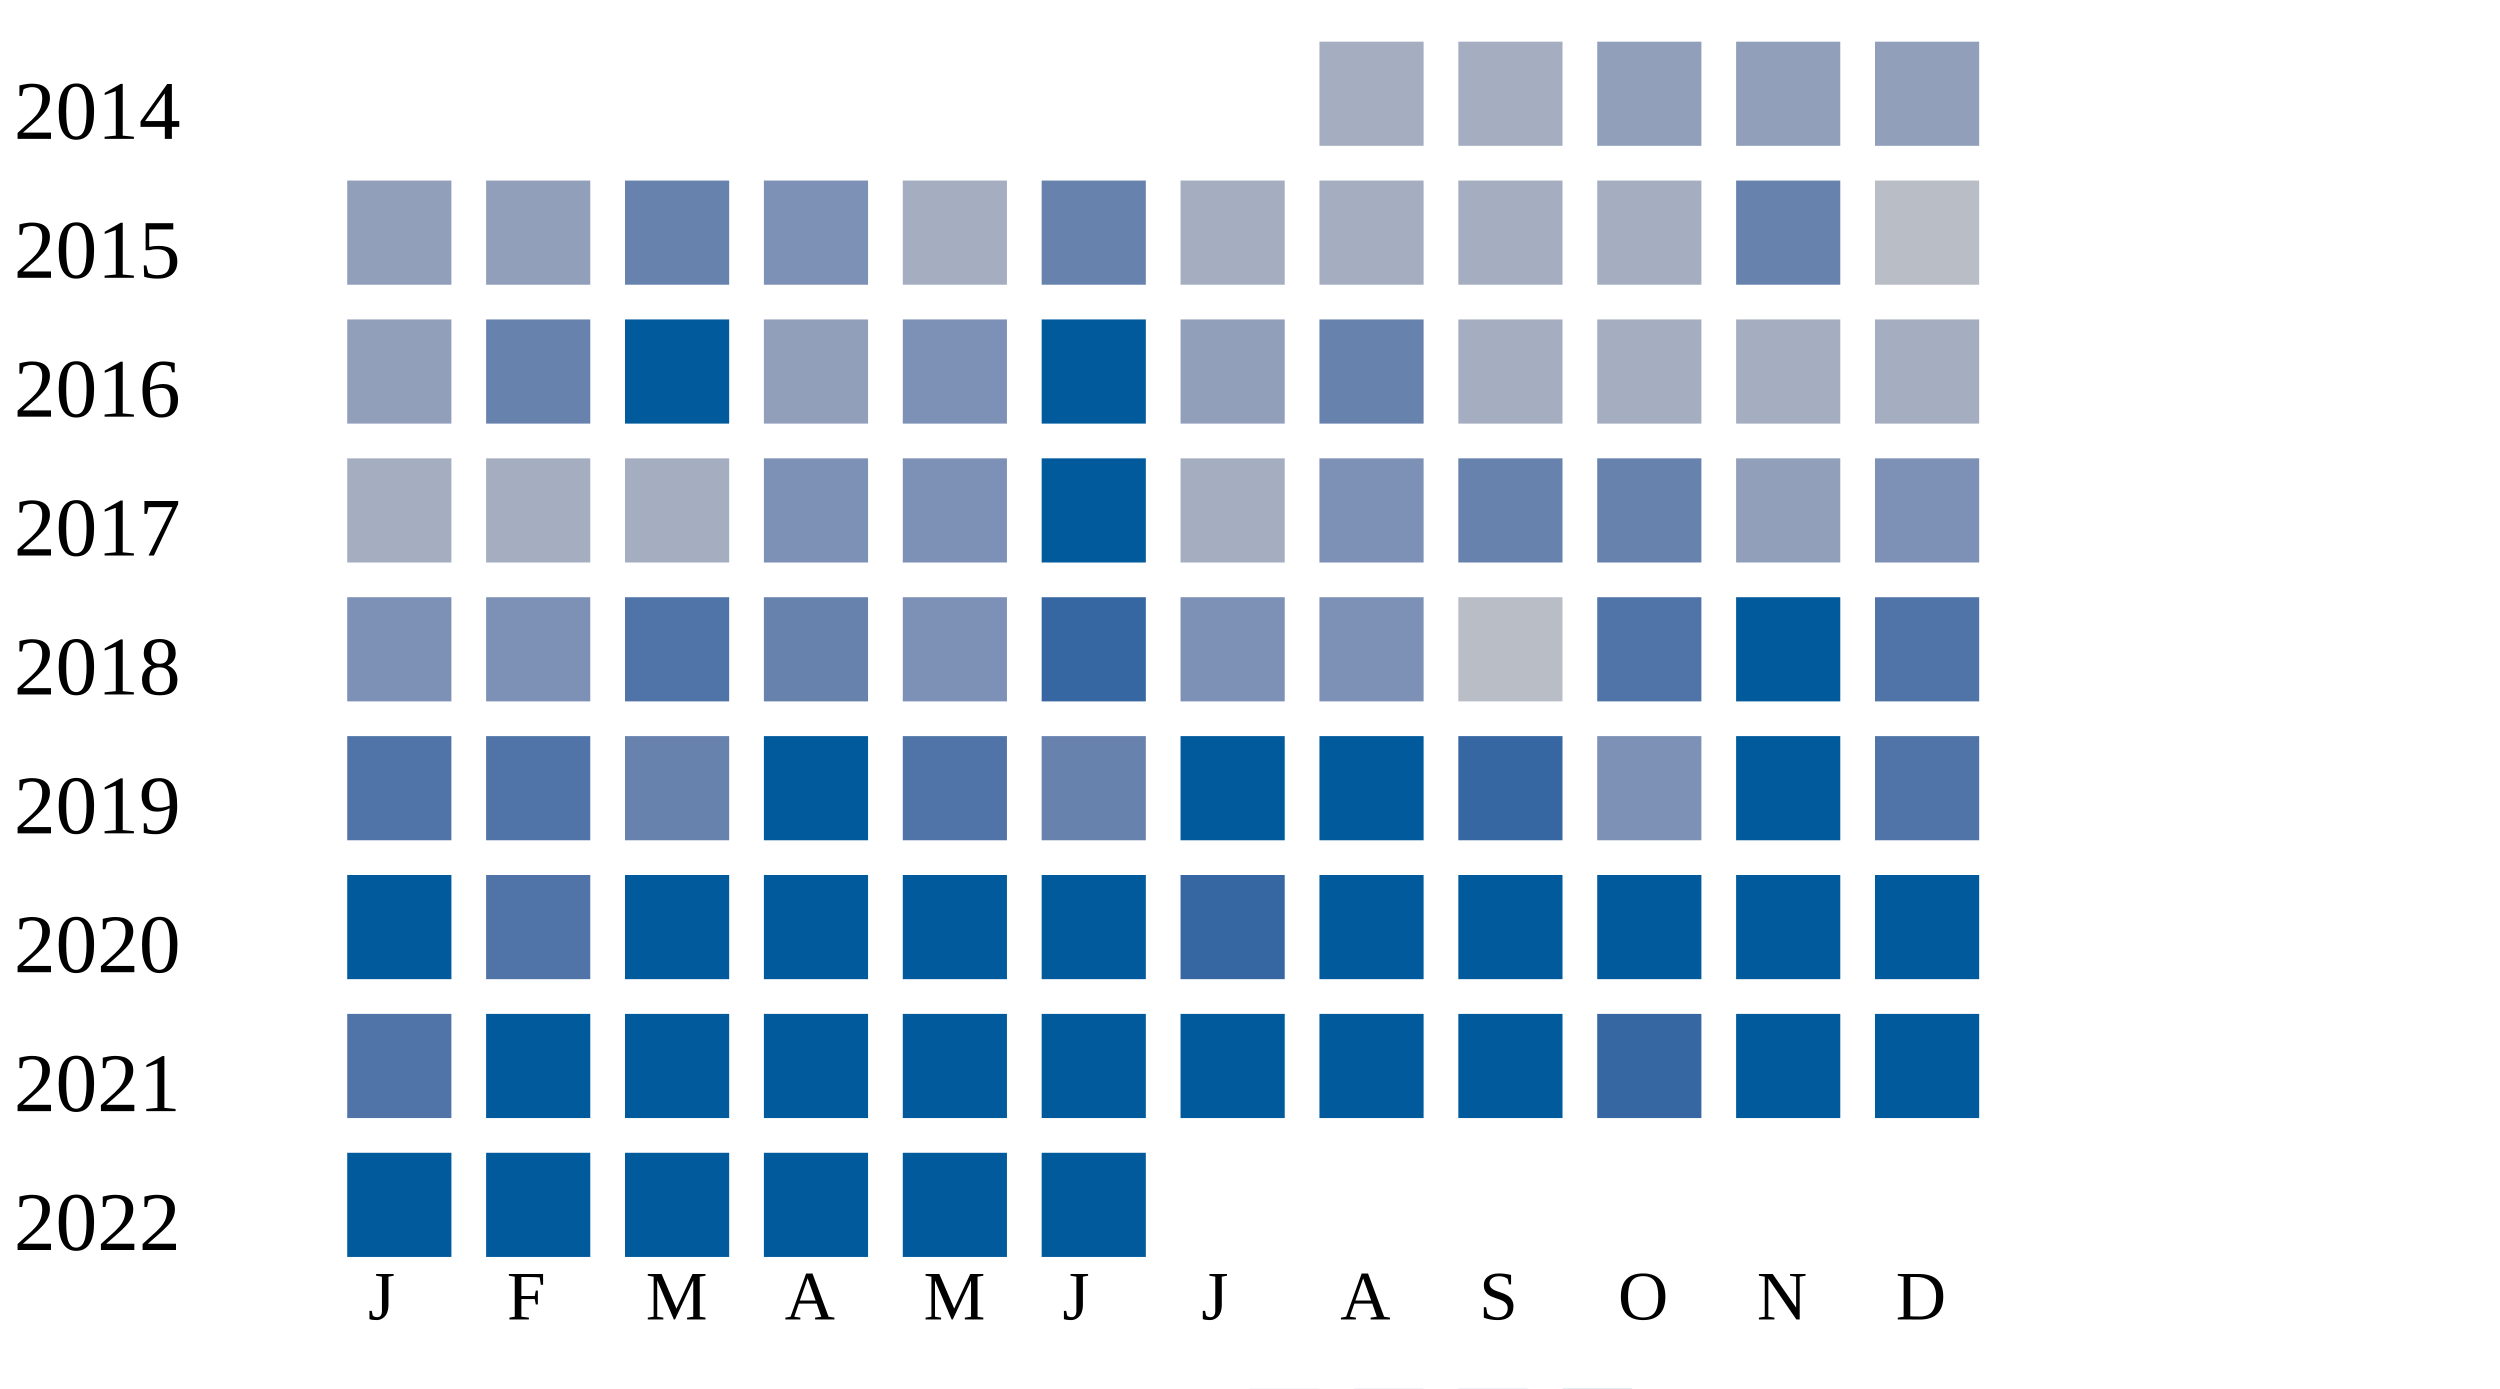
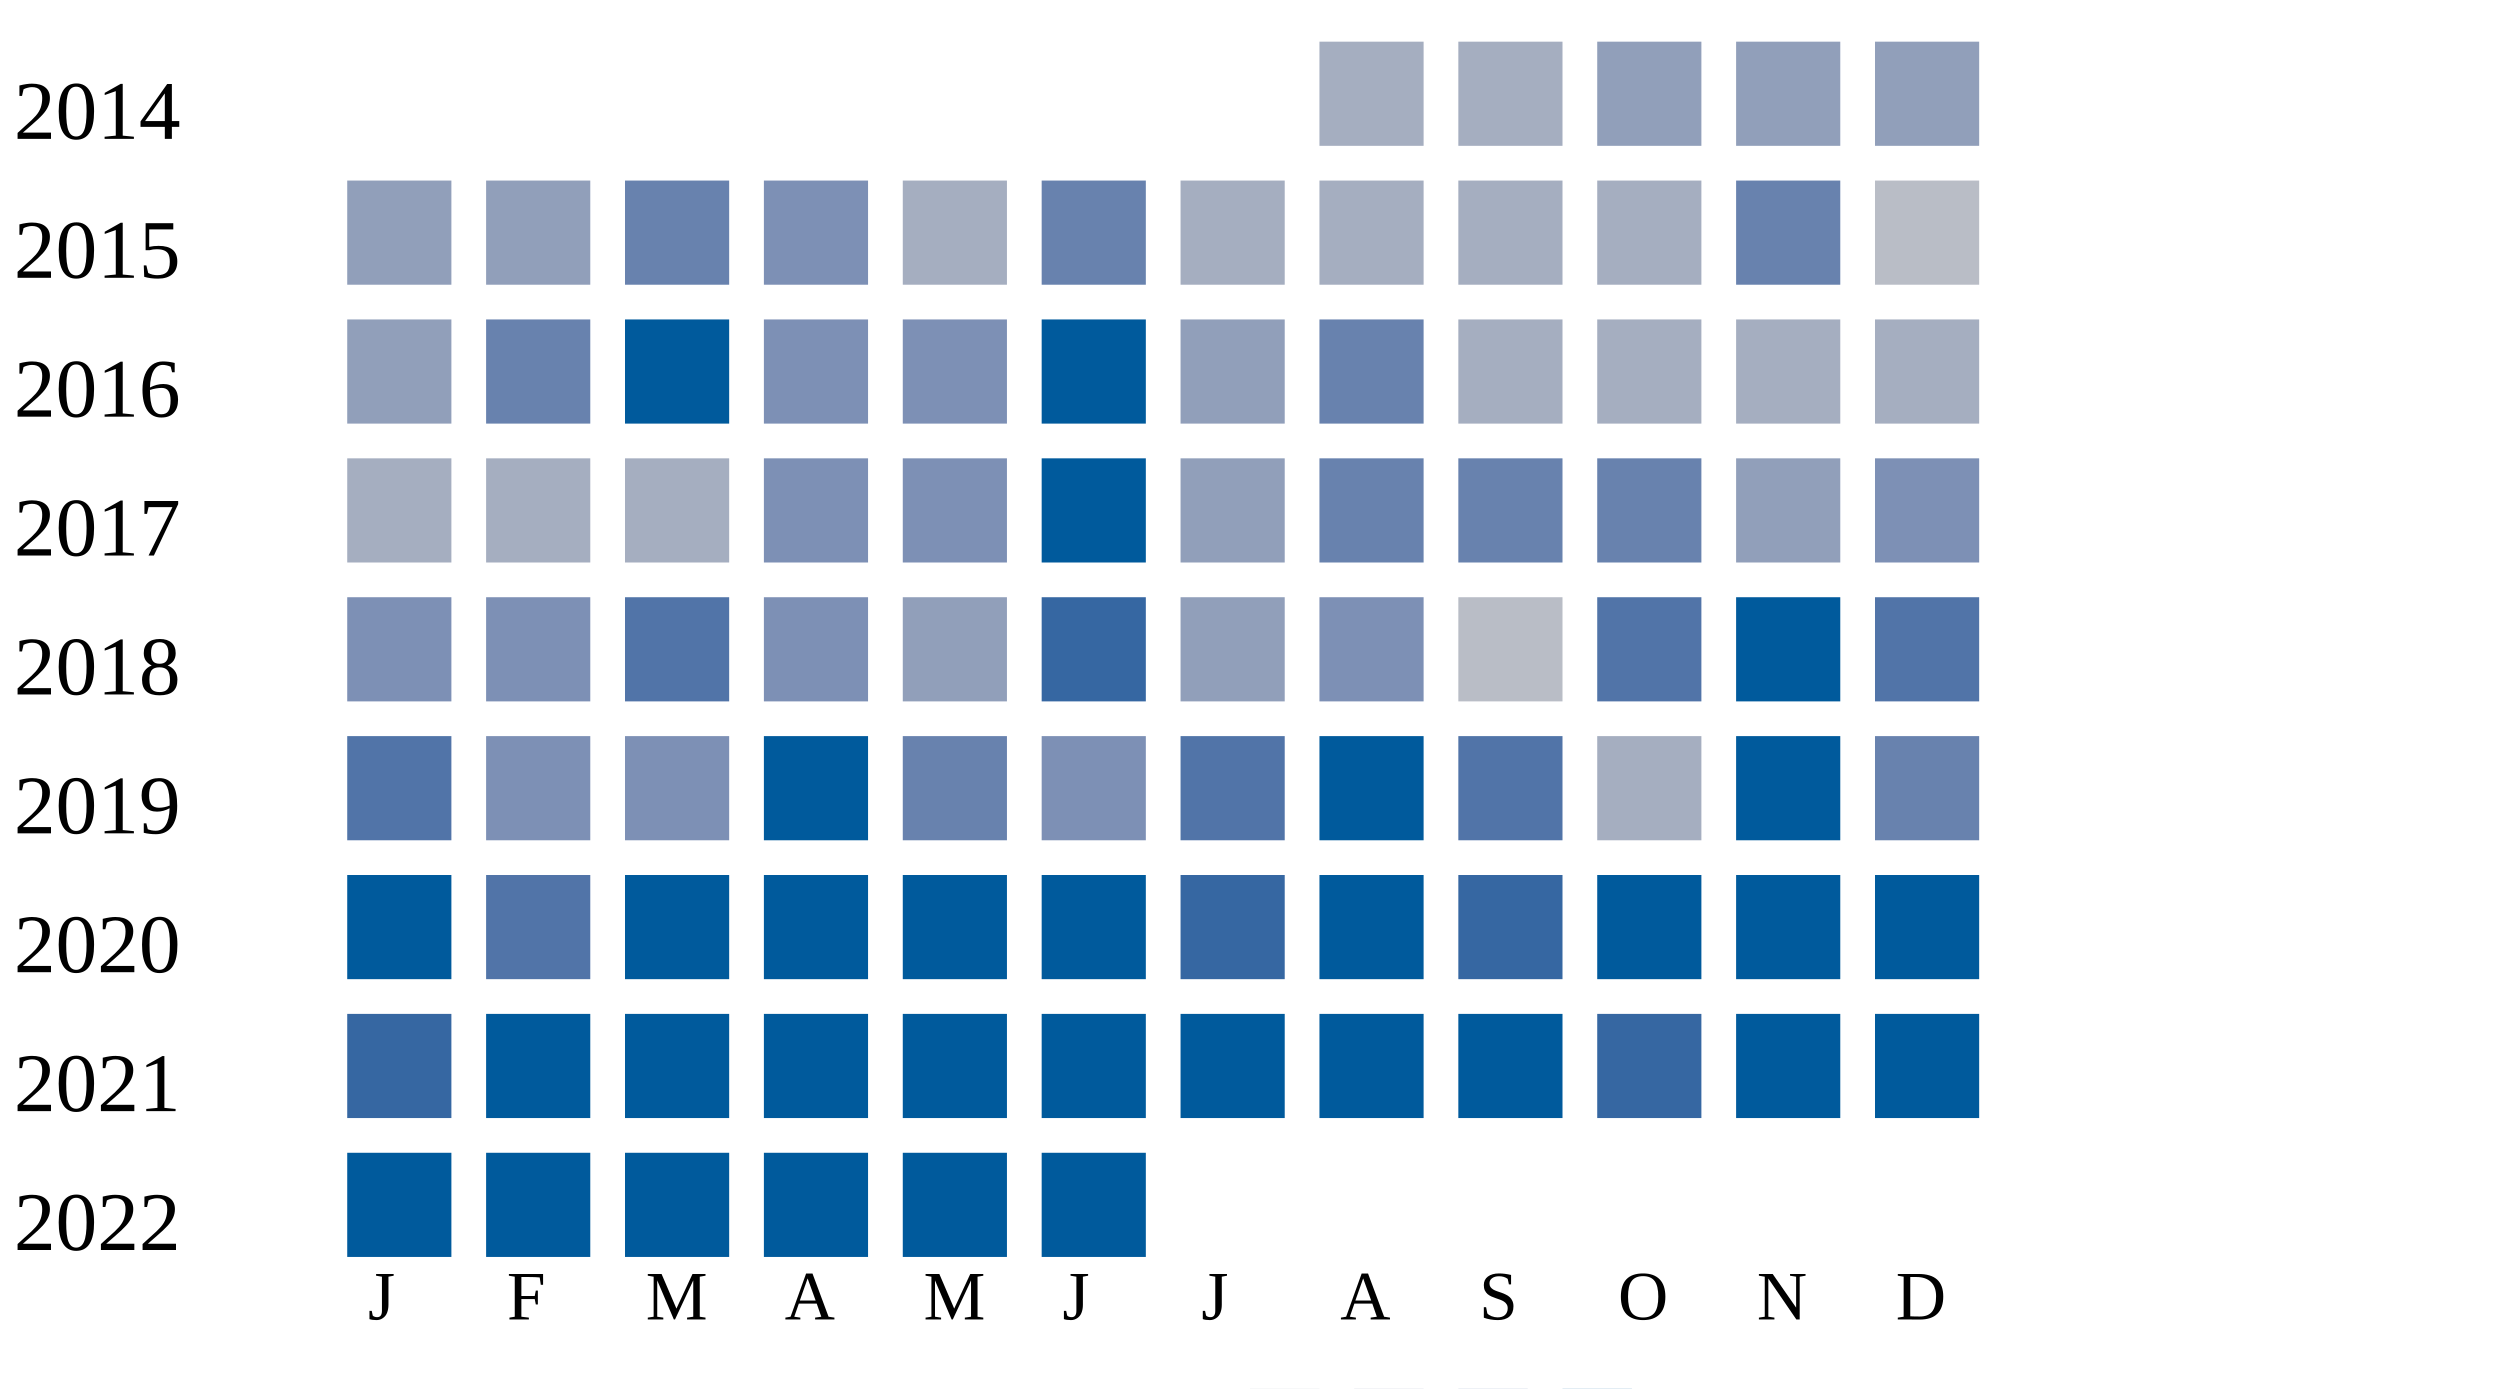
<svg xmlns="http://www.w3.org/2000/svg" width="360" height="200">
  <g transform="translate(0 0)">
    <text x="2" y="20">2014</text>
    <rect x="190" y="6" width="15" height="15" fill="#a5aec0" />
    <rect x="210" y="6" width="15" height="15" fill="#a5aec0" />
    <rect x="230" y="6" width="15" height="15" fill="#919fba" />
    <rect x="250" y="6" width="15" height="15" fill="#919fba" />
    <rect x="270" y="6" width="15" height="15" fill="#919fba" />
  </g>
  <g transform="translate(0 20)">
    <text x="2" y="20">2015</text>
    <rect x="50" y="6" width="15" height="15" fill="#919fba" />
    <rect x="70" y="6" width="15" height="15" fill="#919fba" />
    <rect x="90" y="6" width="15" height="15" fill="#6882ae" />
    <rect x="110" y="6" width="15" height="15" fill="#7d90b5" />
    <rect x="130" y="6" width="15" height="15" fill="#a5aec0" />
    <rect x="150" y="6" width="15" height="15" fill="#6882ae" />
    <rect x="170" y="6" width="15" height="15" fill="#a5aec0" />
    <rect x="190" y="6" width="15" height="15" fill="#a5aec0" />
    <rect x="210" y="6" width="15" height="15" fill="#a5aec0" />
    <rect x="230" y="6" width="15" height="15" fill="#a5aec0" />
    <rect x="250" y="6" width="15" height="15" fill="#6882ae" />
    <rect x="270" y="6" width="15" height="15" fill="#b9bdc6" />
  </g>
  <g transform="translate(0 40)">
    <text x="2" y="20">2016</text>
    <rect x="50" y="6" width="15" height="15" fill="#919fba" />
    <rect x="70" y="6" width="15" height="15" fill="#6882ae" />
    <rect x="90" y="6" width="15" height="15" fill="#005a9c" />
-     <rect x="110" y="6" width="15" height="15" fill="#919fba" />
+     <rect x="110" y="6" width="15" height="15" fill="#7d90b5" />
    <rect x="130" y="6" width="15" height="15" fill="#7d90b5" />
    <rect x="150" y="6" width="15" height="15" fill="#005a9c" />
    <rect x="170" y="6" width="15" height="15" fill="#919fba" />
    <rect x="190" y="6" width="15" height="15" fill="#6882ae" />
    <rect x="210" y="6" width="15" height="15" fill="#a5aec0" />
    <rect x="230" y="6" width="15" height="15" fill="#a5aec0" />
    <rect x="250" y="6" width="15" height="15" fill="#a5aec0" />
    <rect x="270" y="6" width="15" height="15" fill="#a5aec0" />
  </g>
  <g transform="translate(0 60)">
    <text x="2" y="20">2017</text>
    <rect x="50" y="6" width="15" height="15" fill="#a5aec0" />
    <rect x="70" y="6" width="15" height="15" fill="#a5aec0" />
    <rect x="90" y="6" width="15" height="15" fill="#a5aec0" />
    <rect x="110" y="6" width="15" height="15" fill="#7d90b5" />
    <rect x="130" y="6" width="15" height="15" fill="#7d90b5" />
    <rect x="150" y="6" width="15" height="15" fill="#005a9c" />
-     <rect x="170" y="6" width="15" height="15" fill="#a5aec0" />
-     <rect x="190" y="6" width="15" height="15" fill="#7d90b5" />
+     <rect x="170" y="6" width="15" height="15" fill="#919fba" />
+     <rect x="190" y="6" width="15" height="15" fill="#6882ae" />
    <rect x="210" y="6" width="15" height="15" fill="#6882ae" />
    <rect x="230" y="6" width="15" height="15" fill="#6882ae" />
    <rect x="250" y="6" width="15" height="15" fill="#919fba" />
    <rect x="270" y="6" width="15" height="15" fill="#7d90b5" />
  </g>
  <g transform="translate(0 80)">
    <text x="2" y="20">2018</text>
    <rect x="50" y="6" width="15" height="15" fill="#7d90b5" />
    <rect x="70" y="6" width="15" height="15" fill="#7d90b5" />
    <rect x="90" y="6" width="15" height="15" fill="#5174a8" />
-     <rect x="110" y="6" width="15" height="15" fill="#6882ae" />
-     <rect x="130" y="6" width="15" height="15" fill="#7d90b5" />
+     <rect x="110" y="6" width="15" height="15" fill="#7d90b5" />
+     <rect x="130" y="6" width="15" height="15" fill="#919fba" />
    <rect x="150" y="6" width="15" height="15" fill="#3667a2" />
-     <rect x="170" y="6" width="15" height="15" fill="#7d90b5" />
+     <rect x="170" y="6" width="15" height="15" fill="#919fba" />
    <rect x="190" y="6" width="15" height="15" fill="#7d90b5" />
    <rect x="210" y="6" width="15" height="15" fill="#b9bdc6" />
    <rect x="230" y="6" width="15" height="15" fill="#5174a8" />
    <rect x="250" y="6" width="15" height="15" fill="#005a9c" />
    <rect x="270" y="6" width="15" height="15" fill="#5174a8" />
  </g>
  <g transform="translate(0 100)">
    <text x="2" y="20">2019</text>
    <rect x="50" y="6" width="15" height="15" fill="#5174a8" />
-     <rect x="70" y="6" width="15" height="15" fill="#5174a8" />
-     <rect x="90" y="6" width="15" height="15" fill="#6882ae" />
+     <rect x="70" y="6" width="15" height="15" fill="#7d90b5" />
+     <rect x="90" y="6" width="15" height="15" fill="#7d90b5" />
    <rect x="110" y="6" width="15" height="15" fill="#005a9c" />
-     <rect x="130" y="6" width="15" height="15" fill="#5174a8" />
-     <rect x="150" y="6" width="15" height="15" fill="#6882ae" />
-     <rect x="170" y="6" width="15" height="15" fill="#005a9c" />
+     <rect x="130" y="6" width="15" height="15" fill="#6882ae" />
+     <rect x="150" y="6" width="15" height="15" fill="#7d90b5" />
+     <rect x="170" y="6" width="15" height="15" fill="#5174a8" />
    <rect x="190" y="6" width="15" height="15" fill="#005a9c" />
-     <rect x="210" y="6" width="15" height="15" fill="#3667a2" />
-     <rect x="230" y="6" width="15" height="15" fill="#7d90b5" />
+     <rect x="210" y="6" width="15" height="15" fill="#5174a8" />
+     <rect x="230" y="6" width="15" height="15" fill="#a5aec0" />
    <rect x="250" y="6" width="15" height="15" fill="#005a9c" />
-     <rect x="270" y="6" width="15" height="15" fill="#5174a8" />
+     <rect x="270" y="6" width="15" height="15" fill="#6882ae" />
  </g>
  <g transform="translate(0 120)">
    <text x="2" y="20">2020</text>
    <rect x="50" y="6" width="15" height="15" fill="#005a9c" />
    <rect x="70" y="6" width="15" height="15" fill="#5174a8" />
    <rect x="90" y="6" width="15" height="15" fill="#005a9c" />
    <rect x="110" y="6" width="15" height="15" fill="#005a9c" />
    <rect x="130" y="6" width="15" height="15" fill="#005a9c" />
    <rect x="150" y="6" width="15" height="15" fill="#005a9c" />
    <rect x="170" y="6" width="15" height="15" fill="#3667a2" />
    <rect x="190" y="6" width="15" height="15" fill="#005a9c" />
-     <rect x="210" y="6" width="15" height="15" fill="#005a9c" />
+     <rect x="210" y="6" width="15" height="15" fill="#3667a2" />
    <rect x="230" y="6" width="15" height="15" fill="#005a9c" />
    <rect x="250" y="6" width="15" height="15" fill="#005a9c" />
    <rect x="270" y="6" width="15" height="15" fill="#005a9c" />
  </g>
  <g transform="translate(0 140)">
    <text x="2" y="20">2021</text>
-     <rect x="50" y="6" width="15" height="15" fill="#5174a8" />
+     <rect x="50" y="6" width="15" height="15" fill="#3667a2" />
    <rect x="70" y="6" width="15" height="15" fill="#005a9c" />
    <rect x="90" y="6" width="15" height="15" fill="#005a9c" />
    <rect x="110" y="6" width="15" height="15" fill="#005a9c" />
    <rect x="130" y="6" width="15" height="15" fill="#005a9c" />
    <rect x="150" y="6" width="15" height="15" fill="#005a9c" />
    <rect x="170" y="6" width="15" height="15" fill="#005a9c" />
    <rect x="190" y="6" width="15" height="15" fill="#005a9c" />
    <rect x="210" y="6" width="15" height="15" fill="#005a9c" />
    <rect x="230" y="6" width="15" height="15" fill="#3667a2" />
    <rect x="250" y="6" width="15" height="15" fill="#005a9c" />
    <rect x="270" y="6" width="15" height="15" fill="#005a9c" />
  </g>
  <g transform="translate(0 160)">
    <text x="2" y="20">2022</text>
    <rect x="50" y="6" width="15" height="15" fill="#005a9c" />
    <rect x="70" y="6" width="15" height="15" fill="#005a9c" />
    <rect x="90" y="6" width="15" height="15" fill="#005a9c" />
    <rect x="110" y="6" width="15" height="15" fill="#005a9c" />
    <rect x="130" y="6" width="15" height="15" fill="#005a9c" />
    <rect x="150" y="6" width="15" height="15" fill="#005a9c" />
  </g>
  <text style="font-size: 10px; text-align: center" x="53" y="190">J</text>
  <text style="font-size: 10px; text-align: center" x="73" y="190">F</text>
  <text style="font-size: 10px; text-align: center" x="93" y="190">M</text>
  <text style="font-size: 10px; text-align: center" x="113" y="190">A</text>
  <text style="font-size: 10px; text-align: center" x="133" y="190">M</text>
  <text style="font-size: 10px; text-align: center" x="153" y="190">J</text>
  <text style="font-size: 10px; text-align: center" x="173" y="190">J</text>
  <text style="font-size: 10px; text-align: center" x="193" y="190">A</text>
  <text style="font-size: 10px; text-align: center" x="213" y="190">S</text>
  <text style="font-size: 10px; text-align: center" x="233" y="190">O</text>
  <text style="font-size: 10px; text-align: center" x="253" y="190">N</text>
  <text style="font-size: 10px; text-align: center" x="273" y="190">D</text>
  <text style="font-size: 10px;" x="155" y="209">Less</text>
  <rect fill="#b9bdc6" width="10" height="10" x="180" y="200" />
  <rect fill="#919fba" width="10" height="10" x="195" y="200" />
  <rect fill="#6882ae" width="10" height="10" x="210" y="200" />
  <rect fill="#005a9c" width="10" height="10" x="225" y="200" />
  <text x="240" y="209" style="font-size: 10px;">More</text>
</svg>
